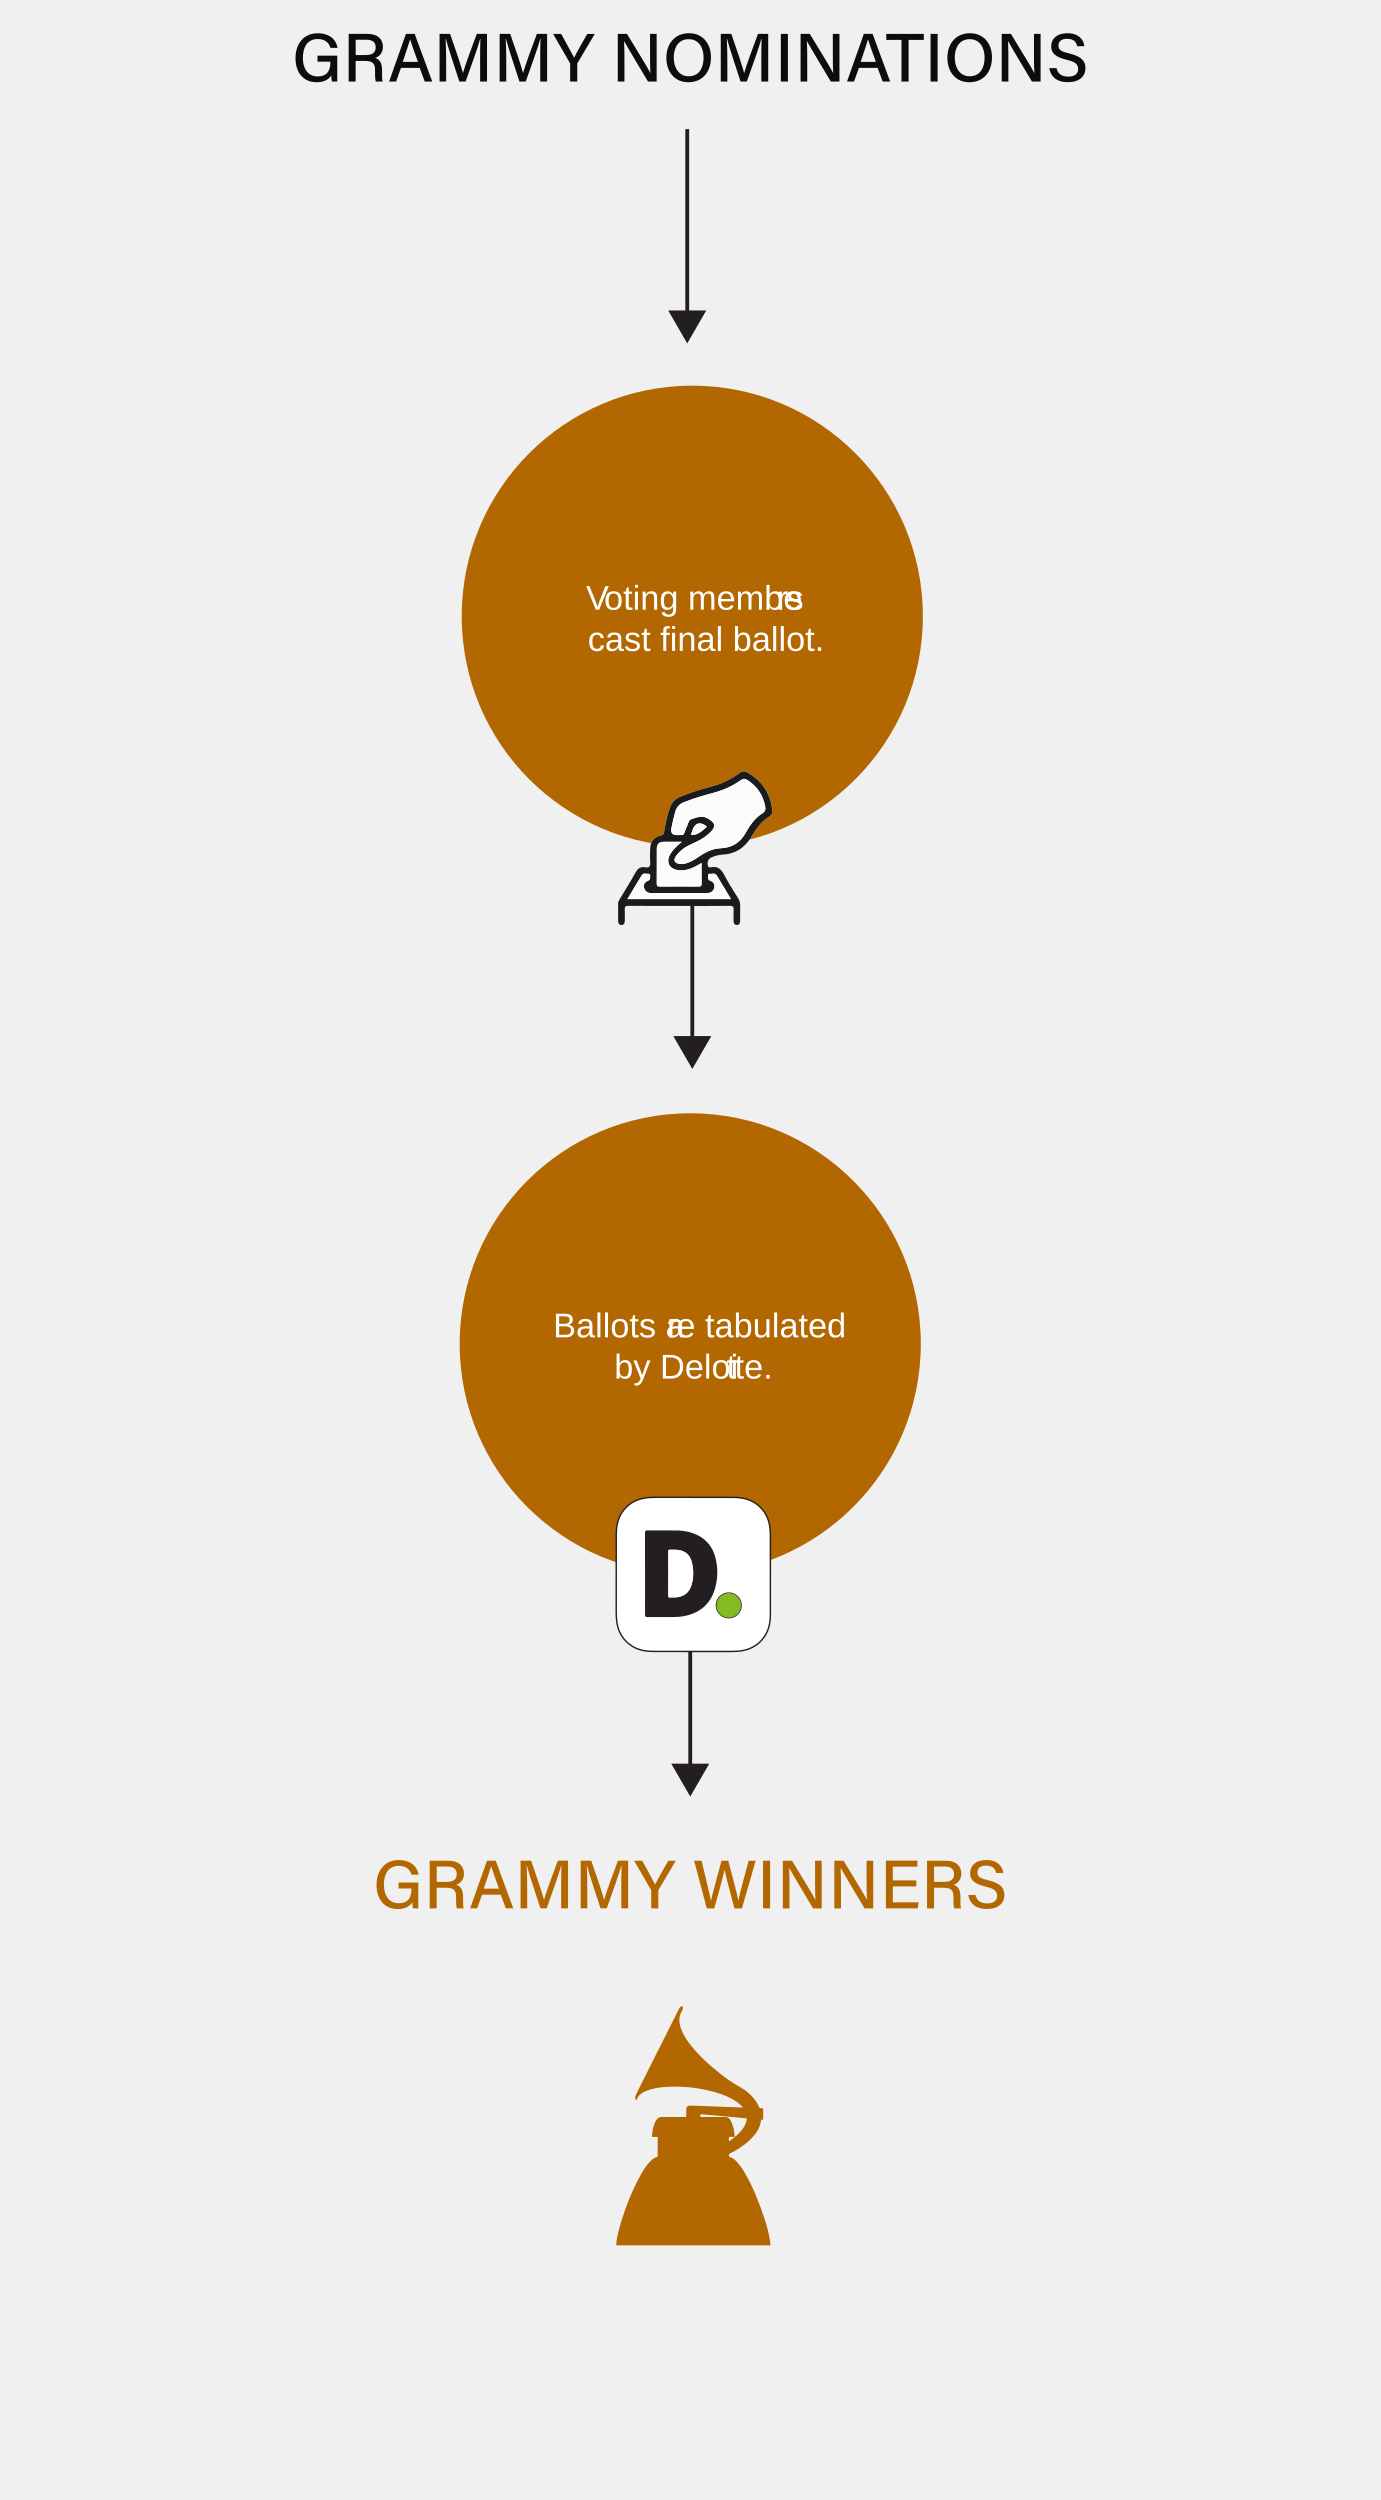
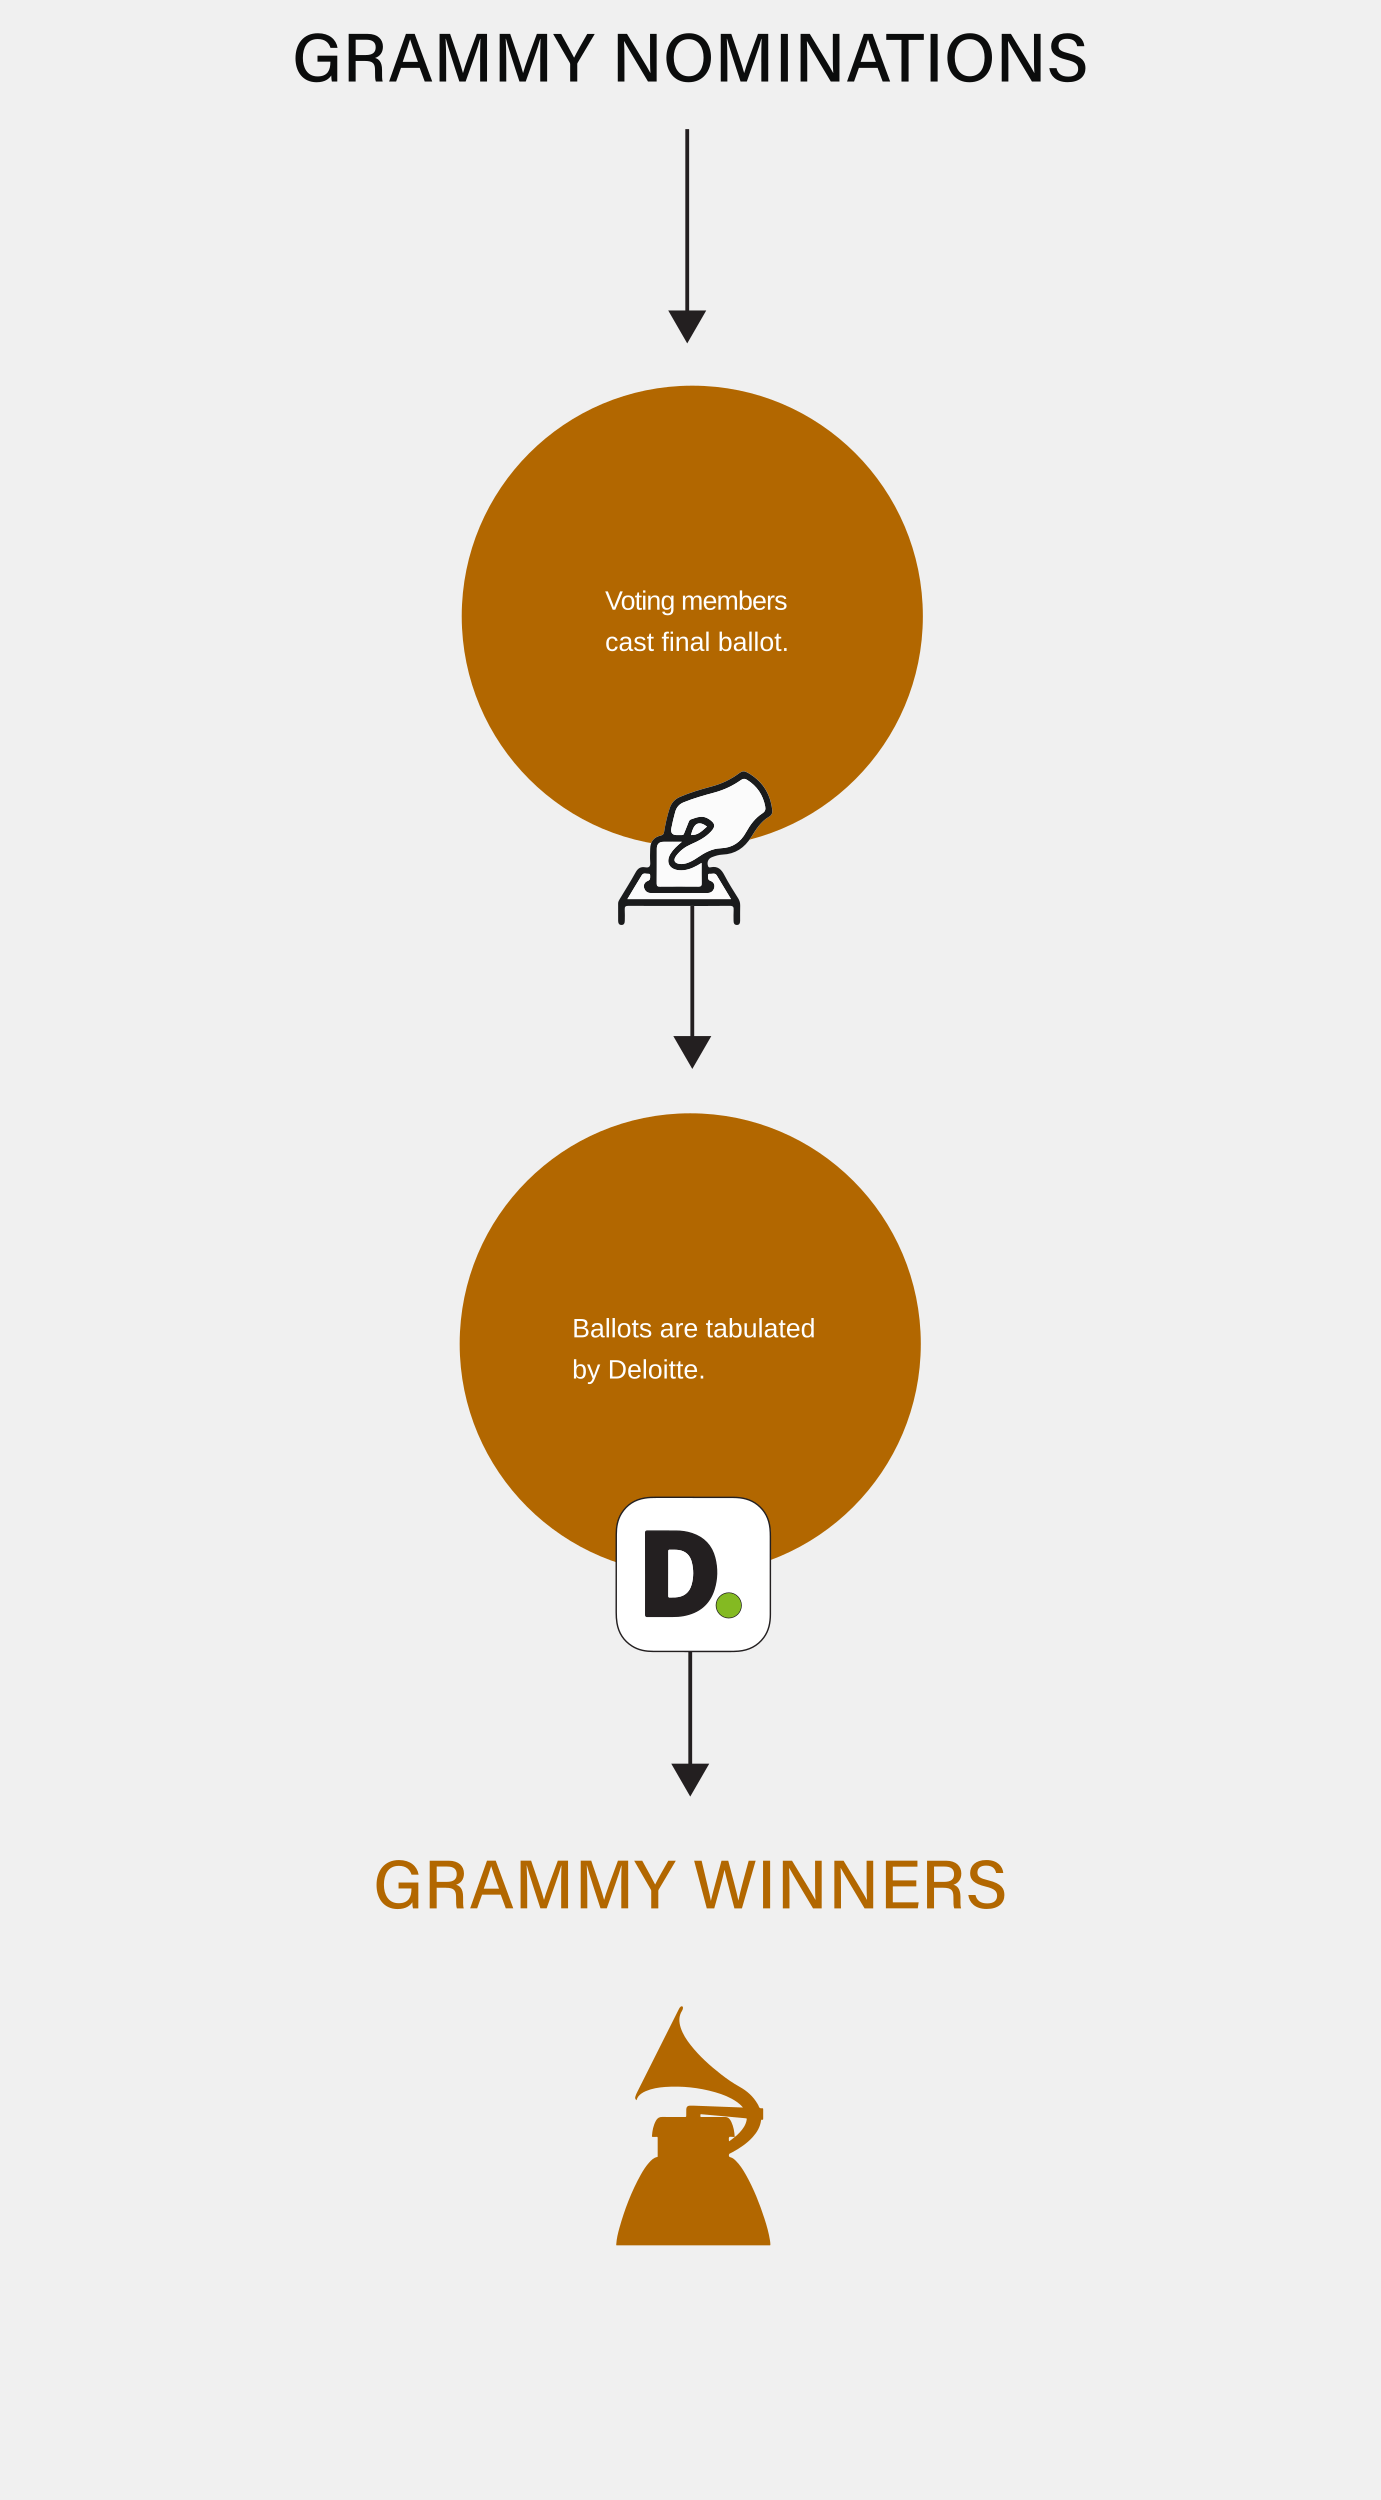
<svg xmlns="http://www.w3.org/2000/svg" id="Layer_1" data-name="Layer 1" viewBox="0 0 724.25 1311.54">
  <g>
    <path d="M176.93,42.79h-2.81c-.18-.53-.28-1.6-.33-3.21-1.15,1.79-3.35,3.57-7.68,3.57-7.22,0-11.09-5.47-11.09-12.59,0-7.49,4.16-13.12,11.76-13.12,5.93,0,9.61,3.24,10.3,7.67h-3.71c-.79-2.58-2.66-4.62-6.66-4.62-5.68,0-7.82,4.57-7.82,9.91,0,4.99,2.2,9.69,7.72,9.69s6.71-3.63,6.71-7.47v-.26h-6.75v-3.14h10.37v13.59Z" fill="#0b0c0c" />
    <path d="M186.58,31.96v10.82h-3.66V17.78h10c5.2,0,7.97,2.83,7.97,6.72,0,3.27-1.86,5.21-4.14,5.89,1.89,.53,3.68,2.01,3.68,6.38v1.1c0,1.71-.06,3.84,.34,4.92h-3.58c-.45-1.08-.44-3.01-.44-5.42v-.5c0-3.4-.95-4.9-5.34-4.9h-4.82Zm0-3.08h5.27c3.66,0,5.24-1.38,5.24-4.05s-1.66-3.98-4.91-3.98h-5.59v8.03Z" fill="#0b0c0c" />
    <path d="M210.36,35.61l-2.55,7.17h-3.68l8.83-25h4.59l9.21,25h-3.94l-2.64-7.17h-9.82Zm8.91-3.14c-2.27-6.33-3.54-9.79-4.1-11.76h-.04c-.61,2.19-2.04,6.35-3.86,11.76h8Z" fill="#0b0c0c" />
    <path d="M251.87,32.37c0-4.57,.05-9.3,.16-11.97h-.14c-1.09,4.25-4.84,14.53-7.62,22.38h-3.28c-2.1-6.48-5.99-18.03-7.1-22.44h-.12c.2,2.9,.29,8.37,.29,12.66v9.78h-3.46V17.78h5.53c2.67,7.53,5.9,17.19,6.73,20.48h.06c.59-2.57,4.44-13.14,7.21-20.48h5.37v25h-3.61v-10.41Z" fill="#0b0c0c" />
    <path d="M283.4,32.37c0-4.57,.05-9.3,.16-11.97h-.14c-1.09,4.25-4.84,14.53-7.62,22.38h-3.28c-2.1-6.48-5.99-18.03-7.1-22.44h-.12c.2,2.9,.29,8.37,.29,12.66v9.78h-3.46V17.78h5.53c2.67,7.53,5.9,17.19,6.73,20.48h.06c.59-2.57,4.44-13.14,7.21-20.48h5.37v25h-3.61v-10.41Z" fill="#0b0c0c" />
    <path d="M299.12,42.79v-9.11c0-.25-.06-.5-.18-.69l-8.77-15.2h4.23c2.21,4.01,5.62,10.18,6.78,12.48,1.08-2.25,4.62-8.51,6.9-12.48h3.94l-9.02,15.23c-.09,.16-.16,.29-.16,.67v9.1h-3.73Z" fill="#0b0c0c" />
    <path d="M324.1,42.79V17.78h4.83c3.5,5.8,10.91,17.8,12.27,20.52h.05c-.25-3.1-.23-7.11-.23-11.2v-9.32h3.47v25h-4.54c-3.19-5.32-10.99-18.37-12.5-21.19h-.05c.18,2.72,.19,7.13,.19,11.64v9.56h-3.48Z" fill="#0b0c0c" />
    <path d="M372.99,30.16c0,6.89-3.92,12.99-11.84,12.99-7.45,0-11.56-5.69-11.56-12.86s4.26-12.86,11.86-12.86c7.09,0,11.54,5.25,11.54,12.73Zm-19.53,.02c0,5.3,2.65,9.84,7.84,9.84,5.62,0,7.81-4.64,7.81-9.81s-2.49-9.66-7.82-9.66-7.83,4.38-7.83,9.63Z" fill="#0b0c0c" />
    <path d="M399.39,32.37c0-4.57,.05-9.3,.16-11.97h-.14c-1.09,4.25-4.84,14.53-7.62,22.38h-3.28c-2.1-6.48-5.99-18.03-7.1-22.44h-.12c.2,2.9,.29,8.37,.29,12.66v9.78h-3.46V17.78h5.53c2.67,7.53,5.9,17.19,6.73,20.48h.06c.59-2.57,4.44-13.14,7.21-20.48h5.37v25h-3.61v-10.41Z" fill="#0b0c0c" />
    <path d="M413.35,17.78v25h-3.71V17.78h3.71Z" fill="#0b0c0c" />
    <path d="M420,42.79V17.78h4.83c3.5,5.8,10.91,17.8,12.27,20.52h.05c-.25-3.1-.23-7.11-.23-11.2v-9.32h3.47v25h-4.54c-3.19-5.32-10.99-18.37-12.5-21.19h-.05c.18,2.72,.19,7.13,.19,11.64v9.56h-3.48Z" fill="#0b0c0c" />
    <path d="M450.59,35.61l-2.55,7.17h-3.68l8.83-25h4.59l9.21,25h-3.94l-2.64-7.17h-9.82Zm8.91-3.14c-2.27-6.33-3.54-9.79-4.1-11.76h-.04c-.61,2.19-2.04,6.35-3.86,11.76h8Z" fill="#0b0c0c" />
    <path d="M472.93,20.93h-7.98v-3.14h19.7v3.14h-7.99v21.86h-3.73V20.93Z" fill="#0b0c0c" />
    <path d="M491.9,17.78v25h-3.71V17.78h3.71Z" fill="#0b0c0c" />
    <path d="M520.41,30.16c0,6.89-3.92,12.99-11.84,12.99-7.45,0-11.56-5.69-11.56-12.86s4.26-12.86,11.86-12.86c7.09,0,11.54,5.25,11.54,12.73Zm-19.53,.02c0,5.3,2.65,9.84,7.84,9.84,5.62,0,7.81-4.64,7.81-9.81s-2.49-9.66-7.82-9.66-7.83,4.38-7.83,9.63Z" fill="#0b0c0c" />
    <path d="M525.52,42.79V17.78h4.83c3.5,5.8,10.91,17.8,12.27,20.52h.05c-.25-3.1-.23-7.11-.23-11.2v-9.32h3.47v25h-4.54c-3.19-5.32-10.99-18.37-12.5-21.19h-.05c.18,2.72,.19,7.13,.19,11.64v9.56h-3.48Z" fill="#0b0c0c" />
    <path d="M554.27,35.76c.66,2.91,2.66,4.43,6.15,4.43,3.71,0,5.19-1.7,5.19-3.96,0-2.42-1.23-3.72-6.1-4.9-6.06-1.46-8.04-3.57-8.04-7.05,0-3.83,2.84-6.85,8.48-6.85,6.08,0,8.57,3.46,8.91,6.82h-3.77c-.41-2.09-1.7-3.89-5.27-3.89-2.88,0-4.52,1.28-4.52,3.55s1.34,3.12,5.66,4.15c7.16,1.73,8.48,4.49,8.48,7.76,0,4.13-3.08,7.29-9.28,7.29s-9.13-3.38-9.66-7.35h3.77Z" fill="#0b0c0c" />
  </g>
  <g>
    <line x1="360.53" y1="67.74" x2="360.53" y2="165.81" fill="none" stroke="#231f20" stroke-miterlimit="10" stroke-width="2" />
    <polygon points="350.56 162.89 360.53 180.16 370.5 162.89 350.56 162.89" fill="#231f20" />
  </g>
  <g>
    <line x1="363.19" y1="376.38" x2="363.19" y2="546.45" fill="none" stroke="#231f20" stroke-miterlimit="10" stroke-width="2" />
    <polygon points="353.22 543.53 363.19 560.8 373.17 543.53 353.22 543.53" fill="#231f20" />
  </g>
  <circle cx="363.19" cy="323.29" r="120.96" fill="#b26700" />
-   <text transform="translate(307.44 319.88)" fill="#fff" font-family="FuturaPT-Book, Futura PT, Futura,Trebuchet MS,Arial,sans-serif" font-size="18">
-     <tspan x="0" y="0" letter-spacing="-.03em">V</tspan>
-     <tspan x="9.45" y="0">oting membe</tspan>
-     <tspan x="100.04" y="0" letter-spacing="-.01em">r</tspan>
-     <tspan x="105.17" y="0">s </tspan>
-     <tspan x=".91" y="21.6">cast final ballot.</tspan>
+   <text transform="translate(307.44 319.88)" fill="#fff" font-family="FuturaPT-Book, Futura PT, Futura,Trebuchet MS,Arial,sans-serif" font-size="14">
+     <tspan x="10" y="0" letter-spacing="-.03em">Voting members </tspan>
+     <tspan x="10" y="21.6">cast final ballot.</tspan>
  </text>
  <g>
    <path d="M219.45,1001.16h-2.81c-.18-.53-.28-1.6-.33-3.21-1.15,1.79-3.35,3.57-7.68,3.57-7.22,0-11.09-5.47-11.09-12.59,0-7.49,4.16-13.12,11.76-13.12,5.93,0,9.61,3.24,10.3,7.67h-3.71c-.79-2.58-2.66-4.62-6.66-4.62-5.68,0-7.82,4.57-7.82,9.91,0,4.99,2.2,9.69,7.72,9.69s6.71-3.63,6.71-7.47v-.26h-6.75v-3.14h10.37v13.59Z" fill="#b26700" />
    <path d="M229.09,990.34v10.82h-3.66v-25h10c5.2,0,7.97,2.83,7.97,6.72,0,3.27-1.86,5.21-4.14,5.89,1.89,.53,3.68,2.01,3.68,6.38v1.1c0,1.71-.06,3.84,.34,4.92h-3.58c-.45-1.08-.44-3.01-.44-5.42v-.5c0-3.4-.95-4.9-5.34-4.9h-4.82Zm0-3.08h5.27c3.66,0,5.24-1.38,5.24-4.05s-1.66-3.98-4.91-3.98h-5.59v8.03Z" fill="#b26700" />
    <path d="M252.88,993.98l-2.55,7.17h-3.68l8.83-25h4.59l9.21,25h-3.94l-2.64-7.17h-9.82Zm8.91-3.14c-2.27-6.33-3.54-9.79-4.1-11.76h-.04c-.61,2.19-2.04,6.35-3.86,11.76h8Z" fill="#b26700" />
    <path d="M294.38,990.74c0-4.57,.05-9.3,.16-11.97h-.14c-1.09,4.25-4.84,14.53-7.62,22.38h-3.28c-2.1-6.48-5.99-18.03-7.1-22.44h-.12c.2,2.9,.29,8.37,.29,12.66v9.78h-3.46v-25h5.53c2.67,7.53,5.9,17.19,6.73,20.48h.06c.59-2.57,4.44-13.14,7.21-20.48h5.37v25h-3.61v-10.41Z" fill="#b26700" />
    <path d="M325.92,990.74c0-4.57,.05-9.3,.16-11.97h-.14c-1.09,4.25-4.84,14.53-7.62,22.38h-3.28c-2.1-6.48-5.99-18.03-7.1-22.44h-.12c.2,2.9,.29,8.37,.29,12.66v9.78h-3.46v-25h5.53c2.67,7.53,5.9,17.19,6.73,20.48h.06c.59-2.57,4.44-13.14,7.21-20.48h5.37v25h-3.61v-10.41Z" fill="#b26700" />
    <path d="M341.64,1001.16v-9.11c0-.25-.06-.5-.18-.69l-8.77-15.2h4.23c2.21,4.01,5.62,10.18,6.78,12.48,1.08-2.25,4.62-8.51,6.9-12.48h3.94l-9.02,15.23c-.09,.16-.16,.29-.16,.67v9.1h-3.73Z" fill="#b26700" />
    <path d="M370.79,1001.16l-6.64-25h3.93c2.02,8.81,4.41,18.16,4.84,21h.04c.71-3.48,3.95-14.68,5.55-21h3.53c1.46,5.44,4.71,17.56,5.31,20.85h.04c.81-4.54,4.1-15.95,5.39-20.85h3.65l-7.2,25h-3.95c-1.48-5.71-4.5-16.9-5.16-20.14h-.04c-.78,3.86-3.82,14.53-5.37,20.14h-3.93Z" fill="#b26700" />
    <path d="M404.02,976.16v25h-3.71v-25h3.71Z" fill="#b26700" />
    <path d="M410.68,1001.16v-25h4.83c3.5,5.8,10.91,17.8,12.27,20.52h.05c-.25-3.1-.23-7.11-.23-11.2v-9.32h3.47v25h-4.54c-3.19-5.32-10.99-18.37-12.5-21.19h-.05c.18,2.72,.19,7.13,.19,11.64v9.56h-3.48Z" fill="#b26700" />
    <path d="M437.71,1001.16v-25h4.83c3.5,5.8,10.91,17.8,12.27,20.52h.05c-.25-3.1-.23-7.11-.23-11.2v-9.32h3.47v25h-4.54c-3.19-5.32-10.99-18.37-12.5-21.19h-.05c.18,2.72,.19,7.13,.19,11.64v9.56h-3.48Z" fill="#b26700" />
    <path d="M480.72,989.64h-12.34v8.37h13.57l-.47,3.14h-16.73v-25h16.55v3.14h-12.93v7.2h12.34v3.14Z" fill="#b26700" />
    <path d="M490.01,990.34v10.82h-3.66v-25h10c5.2,0,7.97,2.83,7.97,6.72,0,3.27-1.86,5.21-4.14,5.89,1.89,.53,3.68,2.01,3.68,6.38v1.1c0,1.71-.06,3.84,.34,4.92h-3.58c-.45-1.08-.44-3.01-.44-5.42v-.5c0-3.4-.95-4.9-5.34-4.9h-4.82Zm0-3.08h5.27c3.66,0,5.24-1.38,5.24-4.05s-1.66-3.98-4.91-3.98h-5.59v8.03Z" fill="#b26700" />
    <path d="M511.75,994.13c.66,2.91,2.66,4.43,6.15,4.43,3.71,0,5.19-1.7,5.19-3.96,0-2.42-1.23-3.72-6.1-4.9-6.06-1.46-8.04-3.57-8.04-7.05,0-3.83,2.84-6.85,8.48-6.85,6.08,0,8.57,3.46,8.91,6.82h-3.77c-.41-2.09-1.7-3.89-5.27-3.89-2.88,0-4.52,1.28-4.52,3.55s1.34,3.12,5.66,4.15c7.16,1.73,8.48,4.49,8.48,7.76,0,4.13-3.08,7.29-9.28,7.29s-9.13-3.38-9.66-7.35h3.77Z" fill="#b26700" />
  </g>
  <g>
    <line x1="362.11" y1="758.09" x2="362.11" y2="928.16" fill="none" stroke="#231f20" stroke-miterlimit="10" stroke-width="2" />
    <polygon points="352.14 925.24 362.11 942.52 372.09 925.24 352.14 925.24" fill="#231f20" />
  </g>
  <circle cx="362.11" cy="705.01" r="120.96" fill="#b26700" />
-   <text transform="translate(290.17 701.6)" fill="#fff" font-family="FuturaPT-Book, Futura PT, Futura,Trebuchet MS,Arial,sans-serif" font-size="18">
-     <tspan x="0" y="0">Ballots a</tspan>
-     <tspan x="59.78" y="0" letter-spacing="-.02em">r</tspan>
-     <tspan x="64.67" y="0">e tabulated </tspan>
-     <tspan x="32.08" y="21.6">by Deloi</tspan>
-     <tspan x="90.98" y="21.6" letter-spacing=".02em">t</tspan>
-     <tspan x="95.19" y="21.6">te.</tspan>
+   <text transform="translate(290.17 701.6)" fill="#fff" font-family="FuturaPT-Book, Futura PT, Futura,Trebuchet MS,Arial,sans-serif" font-size="14">
+     <tspan x="10" y="0">Ballots are tabulated </tspan>
+     <tspan x="10" y="21.6">by Deloitte.</tspan>
  </text>
  <g>
    <path d="M356.35,475.26c8.78,0,17.57,.07,26.35-.06,1.94-.03,2.31,.6,2.19,2.3-.14,1.84,0,3.7-.04,5.54-.02,1.25,.4,2.2,1.76,2.2,1.41,0,1.7-1.06,1.7-2.25,0-2.62-.04-5.24,.03-7.86,.04-1.44-.29-2.66-1.07-3.9-2.49-3.98-5.04-7.93-7.19-12.09-1.59-3.06-3.47-4.92-7.12-4.19-.5,.1-1.21,.28-1.49-.61-.68-2.12,.11-3.94,2.16-4.71,1.73-.64,3.5-1.23,5.37-1.3,6.76-.24,11.63-3.6,15.1-9.18,2.53-4.07,5.04-8.17,9.31-10.67,1.52-.89,1.9-2,1.72-3.62-1.02-8.83-5.39-15.38-13.18-19.67-1.45-.8-2.61-.72-3.99,.33-4.39,3.34-9.28,5.66-14.65,7.08-5.57,1.48-11.1,3.12-16.42,5.39-2.83,1.2-4.6,3.13-5.56,6.04-1.33,4.04-2.23,8.16-2.91,12.34-.19,1.15-.56,1.67-1.74,1.95-3.69,.88-5.47,3.13-5.57,6.9-.07,2.39-.16,4.79,.02,7.16,.17,2.12-.55,2.97-2.64,2.59-2.47-.45-3.9,.62-5.1,2.8-2.6,4.71-5.48,9.27-8.26,13.88-.44,.73-.86,1.41-.84,2.33,.04,3,.03,6.01,.01,9.01,0,1.22,.35,2.22,1.72,2.25,1.4,.03,1.77-1,1.78-2.2,0-1.93,.11-3.86-.03-5.78-.12-1.6,.37-2.08,2.02-2.06,8.86,.09,17.72,.04,26.58,.05Z" fill="#fefefe" />
    <path d="M356.35,475.26c-8.86,0-17.72,.04-26.58-.04-1.65-.02-2.13,.46-2.02,2.06,.14,1.92,.04,3.85,.03,5.78,0,1.21-.38,2.23-1.78,2.2-1.37-.03-1.73-1.02-1.72-2.25,.02-3,.03-6.01-.01-9.01-.01-.92,.41-1.6,.84-2.33,2.78-4.61,5.67-9.17,8.26-13.88,1.2-2.18,2.63-3.25,5.1-2.8,2.09,.38,2.81-.47,2.64-2.59-.19-2.37-.09-4.77-.02-7.16,.1-3.76,1.88-6.01,5.57-6.9,1.18-.28,1.55-.8,1.74-1.95,.69-4.17,1.58-8.3,2.91-12.34,.96-2.91,2.73-4.84,5.56-6.04,5.33-2.27,10.85-3.91,16.42-5.39,5.37-1.43,10.26-3.75,14.65-7.08,1.38-1.05,2.54-1.13,3.99-.33,7.79,4.29,12.16,10.84,13.18,19.67,.19,1.62-.2,2.73-1.72,3.62-4.27,2.5-6.78,6.6-9.31,10.67-3.47,5.59-8.34,8.94-15.1,9.18-1.87,.07-3.63,.65-5.37,1.3-2.06,.76-2.84,2.59-2.16,4.71,.29,.89,.99,.71,1.49,.61,3.66-.73,5.54,1.13,7.12,4.19,2.15,4.16,4.7,8.11,7.19,12.09,.78,1.24,1.11,2.46,1.07,3.9-.07,2.62-.03,5.24-.03,7.86,0,1.2-.29,2.25-1.7,2.25-1.36,0-1.78-.95-1.76-2.2,.03-1.85-.1-3.71,.04-5.54,.13-1.71-.25-2.33-2.19-2.3-8.78,.13-17.56,.06-26.35,.05Zm-1.18-37.16c4.19-.12,2.94,.68,4.57-3.03,.53-1.2,1-2.41,1.45-3.64,.25-.68,.55-1.33,1.25-1.56,3.14-1.07,6.13-2.41,9.5-.14,3.22,2.16,3.7,3.71,1.04,6.55-2.9,3.1-6.61,4.98-10.43,6.64-3.1,1.35-5.72,3.31-7.76,5.99-1.8,2.37-.99,4.05,2.01,4.35,1.08,.11,2.13-.02,3.19-.34,2.17-.66,4.08-1.76,5.93-3.03,3.66-2.52,7.65-4.71,12.05-4.86,6.36-.23,10.52-3.15,13.46-8.5,2.13-3.88,4.76-7.42,8.53-9.85,1.52-.98,1.77-2.08,1.46-3.65-1.16-5.99-4.26-10.61-9.45-13.86-1.18-.74-2.03-.8-3.26,.07-4.29,3.04-8.99,5.24-14.12,6.61-5.34,1.42-10.66,2.95-15.81,5.02-2.41,.97-3.85,2.58-4.56,5.08-.8,2.81-1.44,5.66-2.01,8.52q-.72,3.64,2.96,3.64Zm12.9,14.59c-.92,.55-1.55,.96-2.2,1.32-3.01,1.66-6.14,2.85-9.67,2.54-5.11-.45-7.1-4.29-4.48-8.64,1.43-2.38,3.49-4.19,5.98-6.29-3.61,0-6.73-.05-9.85,.02-2.11,.04-3.28,1.32-3.3,3.59-.03,6.08,.04,12.16-.04,18.25-.02,1.4,.5,1.64,1.73,1.63,6.7-.05,13.4-.07,20.09,0,1.5,.02,1.78-.51,1.74-1.87-.09-3.38-.03-6.77-.03-10.56Zm15.41,19c-2.6-4.32-5.05-8.31-7.43-12.35-.98-1.66-2.48-.7-3.74-.91-.72-.12-.87,.43-.87,1.04,0,1.13-.19,2.15,1.38,2.7,1.44,.51,2.3,1.9,1.87,3.56-.45,1.75-1.69,2.76-3.52,2.77-9.94,.03-19.87,.02-29.81,0-1.86,0-3.06-1.11-3.51-2.81-.43-1.64,.5-2.98,1.93-3.53,1.43-.54,1.28-1.51,1.28-2.56,0-.54,.01-1.24-.75-1.16-1.22,.14-2.74-.73-3.61,.69-2.53,4.09-4.97,8.23-7.58,12.57h54.35Zm-20.98-33.61c3.75,.18,5.92-2.33,8.39-4.46-4.35-3.21-6.93-1.82-8.39,4.46Z" fill="#1a1b1c" />
    <path d="M355.18,438.1q-3.68,0-2.96-3.64c.57-2.86,1.21-5.71,2.01-8.52,.71-2.5,2.15-4.11,4.56-5.08,5.15-2.08,10.47-3.6,15.81-5.02,5.13-1.36,9.83-3.56,14.12-6.61,1.23-.87,2.08-.81,3.26-.07,5.19,3.25,8.29,7.87,9.45,13.86,.3,1.57,.06,2.67-1.46,3.65-3.77,2.43-6.4,5.97-8.53,9.85-2.94,5.35-7.1,8.27-13.46,8.5-4.41,.16-8.4,2.34-12.05,4.86-1.84,1.27-3.76,2.38-5.93,3.03-1.06,.32-2.11,.45-3.19,.34-3-.29-3.81-1.98-2.01-4.35,2.04-2.68,4.66-4.64,7.76-5.99,3.82-1.67,7.53-3.55,10.43-6.64,2.67-2.84,2.18-4.39-1.04-6.55-3.37-2.27-6.37-.93-9.5,.14-.7,.24-1,.89-1.25,1.56-.45,1.22-.93,2.44-1.45,3.64-1.63,3.71-.38,2.91-4.57,3.03Z" fill="#fbfbfb" />
    <path d="M368.08,452.68c0,3.78-.06,7.17,.03,10.56,.04,1.36-.24,1.89-1.74,1.87-6.7-.08-13.4-.06-20.09,0-1.23,0-1.75-.23-1.73-1.63,.07-6.08,0-12.16,.04-18.25,.01-2.27,1.19-3.55,3.3-3.59,3.12-.06,6.24-.02,9.85-.02-2.49,2.09-4.55,3.91-5.98,6.29-2.62,4.36-.63,8.2,4.48,8.64,3.53,.31,6.66-.88,9.67-2.54,.65-.36,1.28-.77,2.2-1.32Z" fill="#fbfbfb" />
    <path d="M383.5,471.68h-54.35c2.6-4.33,5.05-8.48,7.58-12.57,.88-1.42,2.39-.55,3.61-.69,.76-.09,.75,.62,.75,1.16,0,1.05,.15,2.02-1.28,2.56-1.44,.55-2.36,1.89-1.93,3.53,.44,1.7,1.65,2.81,3.51,2.81,9.94,.03,19.87,.03,29.81,0,1.83,0,3.07-1.02,3.52-2.77,.42-1.66-.43-3.05-1.87-3.56-1.57-.55-1.37-1.57-1.38-2.7,0-.61,.14-1.16,.87-1.04,1.26,.21,2.76-.75,3.74,.91,2.37,4.04,4.82,8.03,7.43,12.35Z" fill="#fbfbfb" />
    <path d="M362.52,438.08c1.46-6.28,4.04-7.67,8.39-4.46-2.47,2.13-4.65,4.64-8.39,4.46Z" fill="#fbfbfb" />
  </g>
  <g>
    <path d="M363.74,785.54c-6.46,0-12.91,.01-19.36,0-2.05,0-4.08,.07-6.1,.39-5.25,.85-9.37,3.45-12.22,7.98-2.13,3.39-2.76,7.18-2.76,11.09-.02,13.66,0,27.33-.02,40.99,0,1.86,.09,3.71,.4,5.54,.86,5.18,3.47,9.23,7.91,12.06,3.41,2.17,7.24,2.8,11.18,2.81,13.32,.04,26.64,.01,39.96,.02,1.57,0,3.14-.02,4.71-.16,5.44-.49,9.97-2.69,13.25-7.15,2.67-3.63,3.46-7.82,3.46-12.2,.02-13.54,0-27.07,.01-40.61,0-1.51-.04-3.01-.2-4.52-.53-4.98-2.58-9.14-6.53-12.3-3.69-2.96-8.04-3.87-12.62-3.9-7.02-.05-14.04-.01-21.07-.01Z" fill="#f7f7f7" />
    <path d="M363.74,785.54c7.02,0,14.04-.04,21.07,.01,4.58,.03,8.93,.94,12.62,3.9,3.95,3.17,6,7.33,6.53,12.3,.16,1.5,.2,3.01,.2,4.52,0,13.54,0,27.07-.01,40.61,0,4.38-.79,8.57-3.46,12.2-3.29,4.46-7.81,6.66-13.25,7.15-1.57,.14-3.14,.16-4.71,.16-13.32,0-26.64,.02-39.96-.02-3.94-.01-7.77-.63-11.18-2.81-4.44-2.83-7.05-6.88-7.91-12.06-.3-1.83-.4-3.68-.4-5.54,.01-13.66,0-27.33,.02-40.99,0-3.91,.63-7.7,2.76-11.09,2.85-4.53,6.97-7.13,12.22-7.98,2.02-.33,4.06-.4,6.1-.39,6.45,.02,12.91,0,19.36,0Zm-24.96,40.04c0,7.18,.01,14.35-.02,21.53,0,.73,.2,.88,.89,.87,4.41-.03,8.81-.01,13.22-.02,1.92,0,3.84-.11,5.73-.46,7.93-1.47,13.49-5.8,15.95-13.62,1.71-5.43,1.81-10.98,.44-16.5-1.61-6.45-5.68-10.72-12-12.82-2.77-.92-5.64-1.29-8.55-1.29-4.94,0-9.89,.01-14.83-.02-.74,0-.86,.22-.86,.9,.03,7.14,.02,14.29,.02,21.43Zm43.51,23.08c3.59,0,6.51-2.88,6.51-6.44,0-3.53-2.88-6.43-6.4-6.46-3.6-.02-6.54,2.84-6.56,6.39-.03,3.57,2.88,6.5,6.45,6.51Z" fill="#fff" stroke="#231f20" stroke-miterlimit="10" stroke-width=".75" />
    <path d="M338.79,825.58c0-7.14,0-14.29-.02-21.43,0-.68,.12-.9,.86-.9,4.94,.04,9.88,.01,14.83,.02,2.91,0,5.77,.37,8.55,1.29,6.32,2.1,10.39,6.37,12,12.82,1.38,5.51,1.27,11.07-.44,16.5-2.46,7.82-8.02,12.14-15.95,13.62-1.89,.35-3.81,.46-5.73,.46-4.41,0-8.81-.01-13.22,.02-.68,0-.89-.14-.89-.87,.03-7.18,.02-14.35,.02-21.53Zm11.82,.01c0,3.87,.02,7.74-.02,11.61,0,.73,.2,.92,.89,.87,.88-.07,1.76,0,2.64-.04,4.6-.2,7.56-2.44,8.75-6.8,1.06-3.9,1.06-7.85,.06-11.76-.9-3.52-3.15-5.73-6.82-6.3-1.53-.24-3.08-.1-4.62-.17-.71-.03-.9,.17-.89,.89,.04,3.9,.02,7.81,.02,11.71Z" fill="#231f20" />
    <path d="M382.3,848.66c-3.57,0-6.48-2.94-6.45-6.51,.03-3.55,2.96-6.41,6.56-6.39,3.53,.02,6.4,2.92,6.4,6.46,0,3.56-2.92,6.45-6.51,6.44Z" fill="#84ba22" />
    <path d="M350.61,825.6c0-3.9,.02-7.81-.02-11.71,0-.72,.19-.91,.89-.89,1.54,.06,3.09-.07,4.62,.17,3.68,.57,5.92,2.78,6.82,6.3,1,3.91,1.01,7.86-.06,11.76-1.19,4.36-4.15,6.6-8.75,6.8-.88,.04-1.77-.03-2.64,.04-.69,.05-.9-.14-.89-.87,.04-3.87,.02-7.74,.02-11.61Z" fill="#fff" />
  </g>
  <path d="M389.76,1105.64c-.99-1.21-2.04-2.12-3.19-2.93-3.47-2.43-7.36-3.95-11.4-5.1-8.6-2.45-17.37-3.37-26.29-2.75-3.48,.25-6.92,.81-10.16,2.21-.77,.33-1.5,.72-2.18,1.2-1.25,.88-2.22,1.98-2.6,3.54-.65-.47-.86-1.04-.66-1.79,.25-.99,.71-1.88,1.16-2.78,7.24-14.42,14.48-28.84,21.72-43.26,.23-.45,.47-.9,.88-1.21,.28-.21,.59-.34,.92-.16,.33,.18,.37,.52,.34,.86-.04,.49-.2,.95-.46,1.36-1.83,2.87-1.73,5.89-.72,8.98,1.09,3.36,3,6.27,5.16,9.02,4.63,5.89,10.15,10.85,16.03,15.43,3.08,2.4,6.27,4.62,9.7,6.52,3.92,2.17,7.19,5.08,9.44,9.02,.21,.36,.46,.72,.56,1.11,.24,.93,.8,1.26,1.71,1.11,.58-.1,.67,.19,.66,.7-.03,1.56-.03,3.12,0,4.67,0,.51-.06,.81-.66,.66-.3-.08-.42,.06-.46,.37-.45,3.42-2.12,6.23-4.38,8.73-3.01,3.33-6.69,5.77-10.59,7.91-.46,.25-.92,.51-1.4,.72-.38,.16-.45,.41-.49,.8-.08,.71,.15,.99,.86,1.17,1.13,.29,2,1.07,2.81,1.88,2.12,2.11,3.71,4.61,5.17,7.19,4.17,7.39,7.27,15.24,9.87,23.3,1.18,3.67,2.23,7.38,2.83,11.2,.11,.71,.2,1.43,.22,2.16,.01,.33-.05,.51-.42,.46-.13-.02-.26,0-.39,0-26.42,0-52.83,0-79.25,0-.93,0-.86,.17-.78-.85,.2-2.74,.84-5.41,1.57-8.05,2.74-9.82,6.34-19.29,11.31-28.22,1.2-2.15,2.52-4.22,4.14-6.08,1.23-1.41,2.52-2.77,4.48-3.16,.27-.05,.21-.24,.21-.4,0-3.23,0-6.45,0-9.68,0-.34-.09-.47-.44-.45-.7,.02-1.4,0-2.11,.01-.32,0-.49-.05-.46-.43,.2-2.85,.71-5.61,2.12-8.13,.71-1.28,1.69-1.96,3.29-1.92,3.97,.1,7.94,.02,11.91,.04,.5,0,.69-.11,.67-.65-.04-1.14-.03-2.28,.02-3.42,.04-1.17,.61-1.83,1.77-1.88,1.44-.06,2.89,.03,4.34,.08,5.48,.2,10.96,.41,16.44,.62,2.34,.09,4.69,.17,7.19,.27Zm-4.31,15.5c.96-.79,1.8-1.55,2.57-2.38,1.75-1.89,3.21-3.94,3.67-6.55,.15-.86,.16-.86-.67-.94-.33-.03-.65-.07-.98-.1-4.06-.37-8.12-.75-12.18-1.12-3.32-.3-6.64-.59-9.96-.89-.13-.01-.31-.09-.37,.03-.17,.39-.11,.82-.05,1.22,.05,.35,.39,.2,.6,.2,4.12,0,8.25,.03,12.37,0,1,0,1.73,.38,2.32,1.12,.38,.46,.67,.97,.92,1.51,1.14,2.46,1.61,5.08,1.75,7.91Zm-2.94,2.22c.99-.71,1.98-1.36,2.98-2.3-.47,0-.75-.01-1.02,0-.67,.04-1.61-.3-1.94,.14-.34,.46-.09,1.34-.1,2.04,0,.02,.02,.03,.08,.11Z" fill="#b26700" />
</svg>
